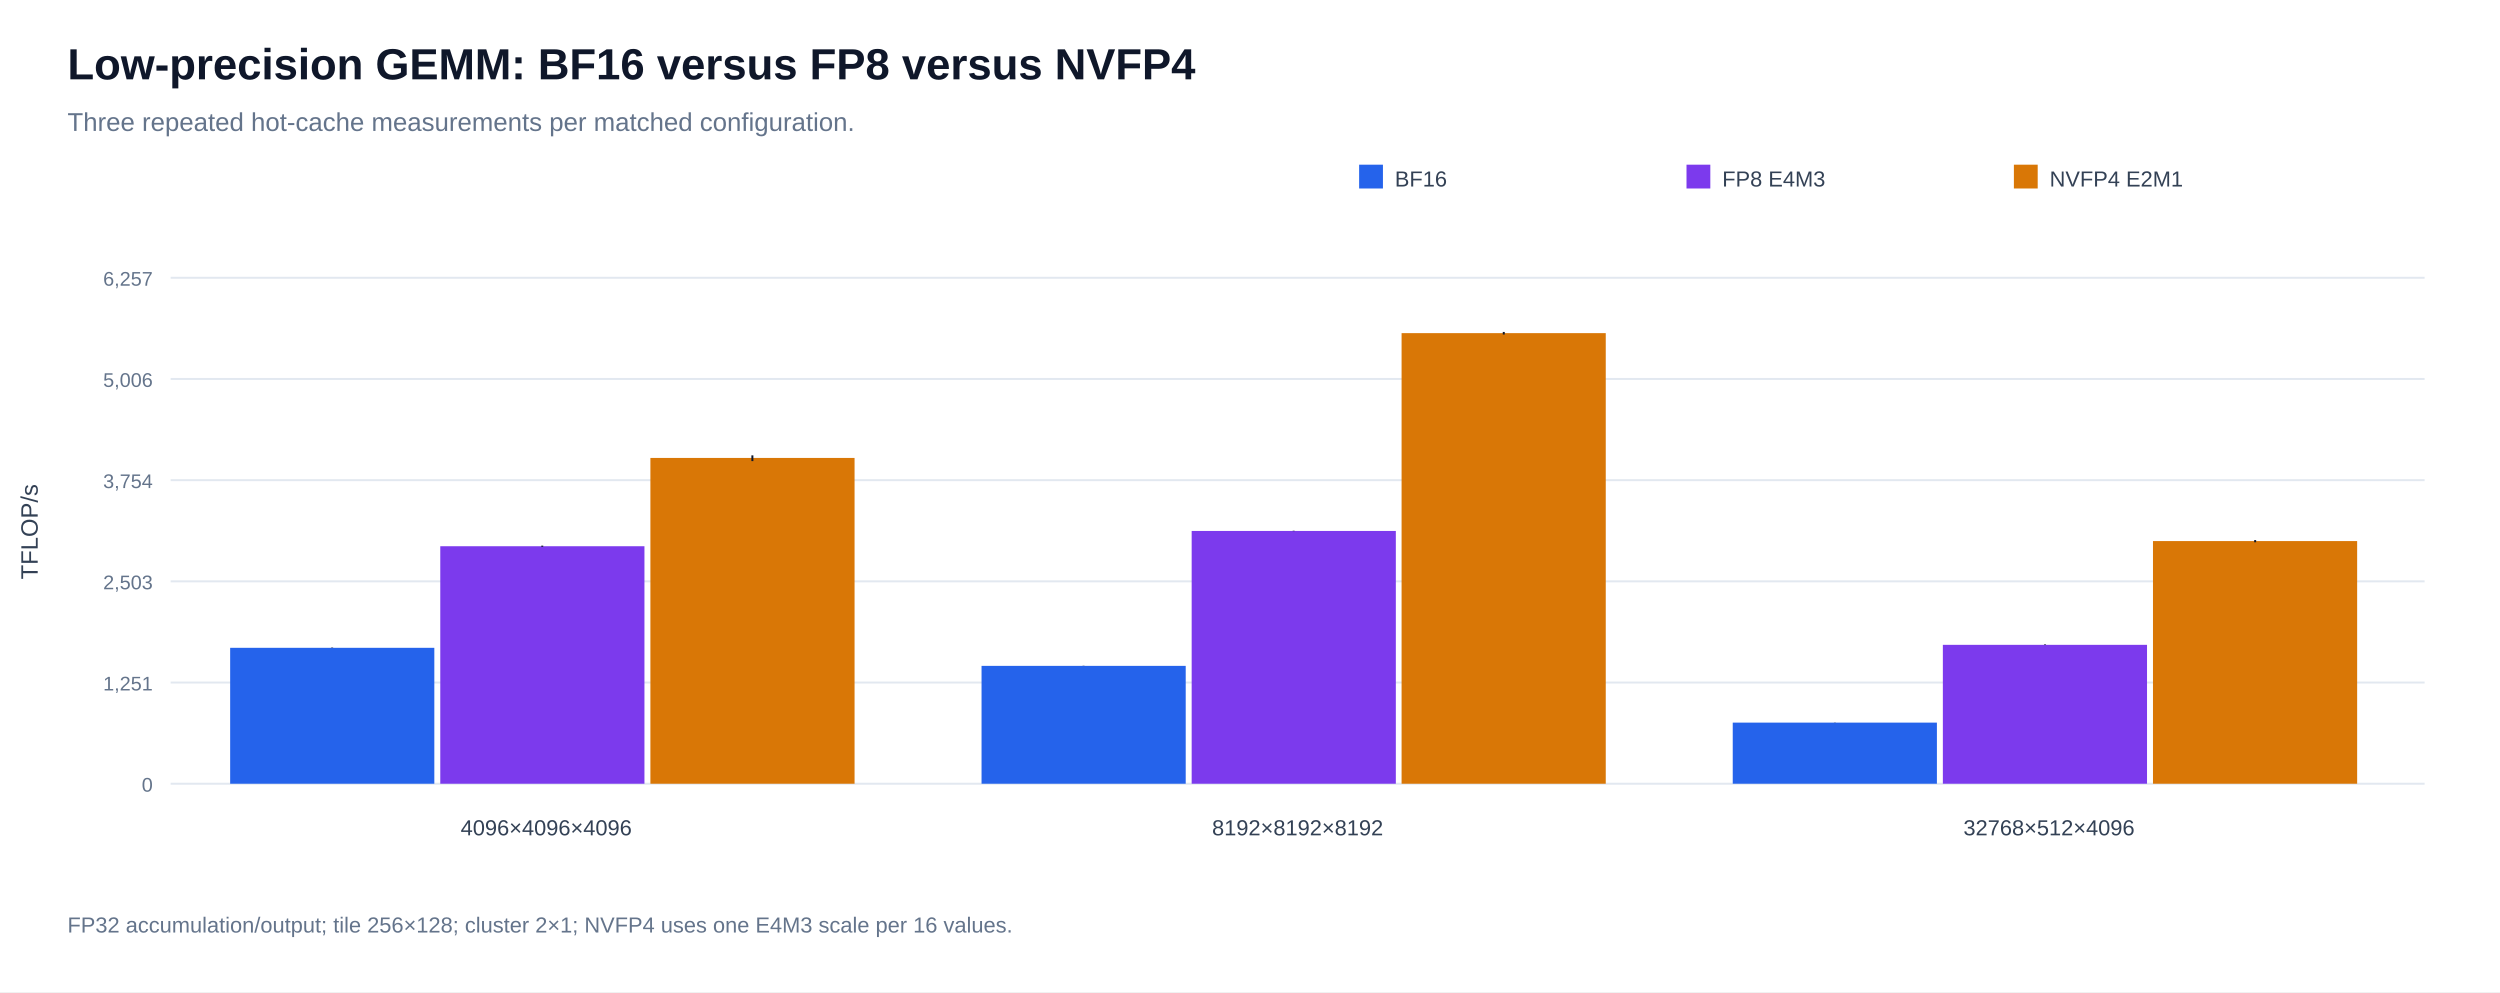
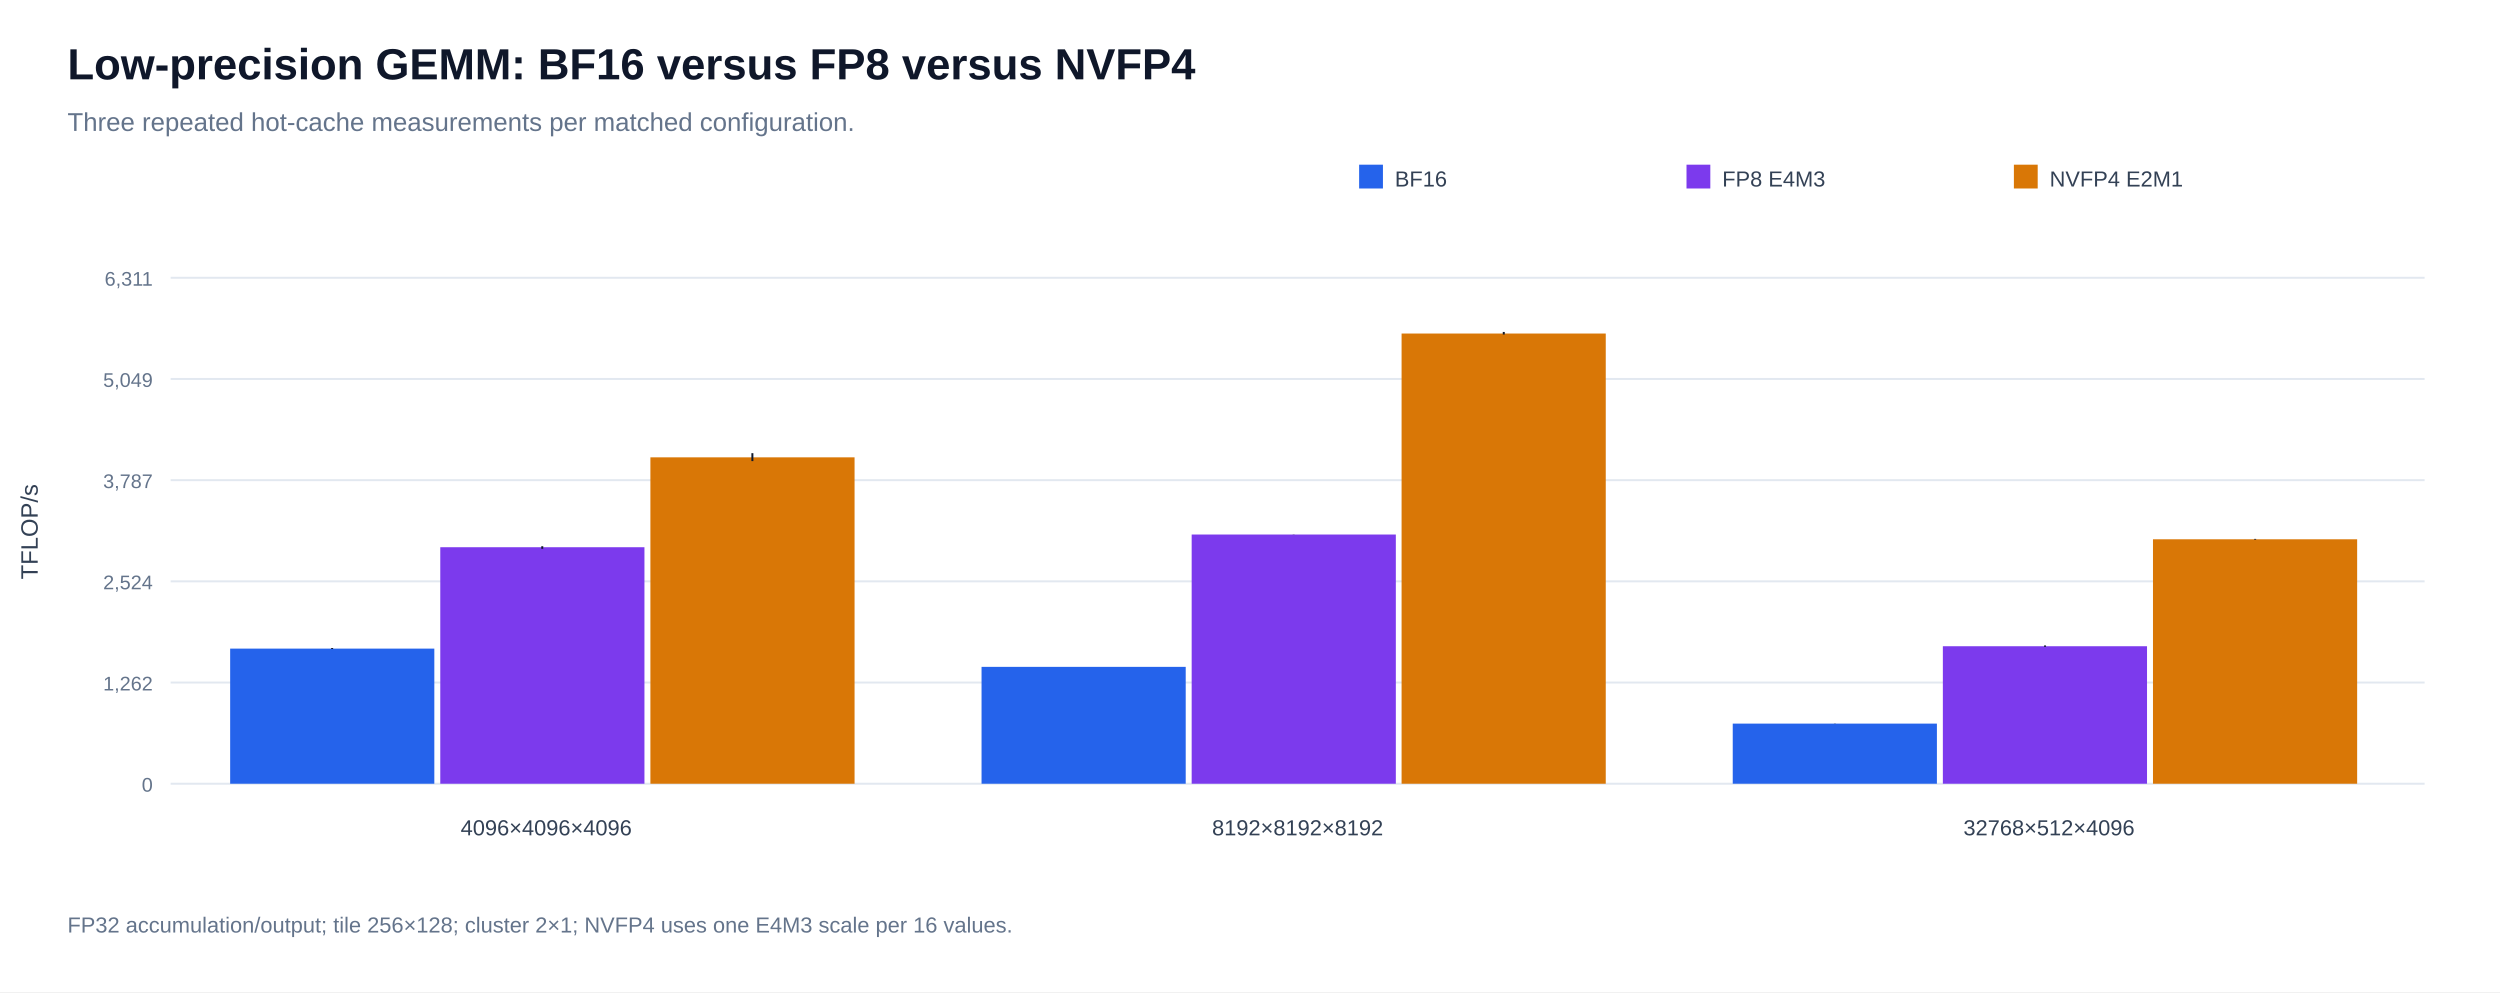
<svg xmlns="http://www.w3.org/2000/svg" width="1260" height="500" viewBox="0 0 1260 500" role="img" aria-label="Low-precision GEMM: BF16 versus FP8 versus NVFP4">
  <rect width="100%" height="100%" fill="#ffffff" />
  <text x="34.0" y="40.0" font-family="Arial, sans-serif" font-size="22" fill="#0f172a" font-weight="700">Low-precision GEMM: BF16 versus FP8 versus NVFP4</text>
  <text x="34.0" y="66.0" font-family="Arial, sans-serif" font-size="13" fill="#64748b">Three repeated hot-cache measurements per matched configuration.</text>
  <line x1="86" y1="395.0" x2="1222" y2="395.0" stroke="#e2e8f0" />
  <text x="77.0" y="399.0" font-family="Arial, sans-serif" font-size="10" fill="#64748b" text-anchor="end">0</text>
  <line x1="86" y1="344.0" x2="1222" y2="344.0" stroke="#e2e8f0" />
-   <text x="77.0" y="348.0" font-family="Arial, sans-serif" font-size="10" fill="#64748b" text-anchor="end">1,251</text>
+   <text x="77.0" y="348.0" font-family="Arial, sans-serif" font-size="10" fill="#64748b" text-anchor="end">1,262</text>
  <line x1="86" y1="293.0" x2="1222" y2="293.0" stroke="#e2e8f0" />
-   <text x="77.0" y="297.0" font-family="Arial, sans-serif" font-size="10" fill="#64748b" text-anchor="end">2,503</text>
+   <text x="77.0" y="297.0" font-family="Arial, sans-serif" font-size="10" fill="#64748b" text-anchor="end">2,524</text>
  <line x1="86" y1="242.0" x2="1222" y2="242.0" stroke="#e2e8f0" />
-   <text x="77.0" y="246.0" font-family="Arial, sans-serif" font-size="10" fill="#64748b" text-anchor="end">3,754</text>
+   <text x="77.0" y="246.0" font-family="Arial, sans-serif" font-size="10" fill="#64748b" text-anchor="end">3,787</text>
  <line x1="86" y1="191.0" x2="1222" y2="191.0" stroke="#e2e8f0" />
-   <text x="77.0" y="195.0" font-family="Arial, sans-serif" font-size="10" fill="#64748b" text-anchor="end">5,006</text>
+   <text x="77.0" y="195.0" font-family="Arial, sans-serif" font-size="10" fill="#64748b" text-anchor="end">5,049</text>
  <line x1="86" y1="140.0" x2="1222" y2="140.0" stroke="#e2e8f0" />
-   <text x="77.0" y="144.0" font-family="Arial, sans-serif" font-size="10" fill="#64748b" text-anchor="end">6,257</text>
+   <text x="77.0" y="144.0" font-family="Arial, sans-serif" font-size="10" fill="#64748b" text-anchor="end">6,311</text>
  <rect x="685" y="83" width="12" height="12" fill="#2563eb" />
  <text x="703.0" y="94.0" font-family="Arial, sans-serif" font-size="11" fill="#334155">BF16</text>
  <rect x="850" y="83" width="12" height="12" fill="#7c3aed" />
  <text x="868.0" y="94.0" font-family="Arial, sans-serif" font-size="11" fill="#334155">FP8 E4M3</text>
  <rect x="1015" y="83" width="12" height="12" fill="#d97706" />
  <text x="1033.0" y="94.0" font-family="Arial, sans-serif" font-size="11" fill="#334155">NVFP4 E2M1</text>
-   <rect x="116.0" y="326.5" width="102.9" height="68.5" fill="#2563eb" />
-   <line x1="167.4" y1="326.6" x2="167.4" y2="326.4" stroke="#0f172a" />
-   <rect x="221.9" y="275.3" width="102.9" height="119.7" fill="#7c3aed" />
-   <line x1="273.3" y1="275.6" x2="273.3" y2="275.0" stroke="#0f172a" />
-   <rect x="327.8" y="230.8" width="102.9" height="164.2" fill="#d97706" />
-   <line x1="379.2" y1="232.4" x2="379.2" y2="229.5" stroke="#0f172a" />
+   <rect x="116.0" y="326.9" width="102.9" height="68.1" fill="#2563eb" />
+   <line x1="167.4" y1="327.1" x2="167.4" y2="326.6" stroke="#0f172a" />
+   <rect x="221.9" y="275.8" width="102.9" height="119.2" fill="#7c3aed" />
+   <line x1="273.3" y1="276.6" x2="273.3" y2="275.3" stroke="#0f172a" />
+   <rect x="327.8" y="230.5" width="102.9" height="164.5" fill="#d97706" />
+   <line x1="379.2" y1="232.4" x2="379.2" y2="228.4" stroke="#0f172a" />
  <text x="275.3" y="421.0" font-family="Arial, sans-serif" font-size="11" fill="#334155" text-anchor="middle">4096×4096×4096</text>
-   <rect x="494.7" y="335.6" width="102.9" height="59.4" fill="#2563eb" />
-   <line x1="546.1" y1="335.6" x2="546.1" y2="335.5" stroke="#0f172a" />
-   <rect x="600.6" y="267.6" width="102.9" height="127.4" fill="#7c3aed" />
-   <line x1="652.0" y1="267.7" x2="652.0" y2="267.5" stroke="#0f172a" />
-   <rect x="706.4" y="167.9" width="102.9" height="227.1" fill="#d97706" />
+   <rect x="494.7" y="336.1" width="102.9" height="58.9" fill="#2563eb" />
+   <line x1="546.1" y1="336.1" x2="546.1" y2="336.1" stroke="#0f172a" />
+   <rect x="600.6" y="269.4" width="102.9" height="125.6" fill="#7c3aed" />
+   <line x1="652.0" y1="269.4" x2="652.0" y2="269.3" stroke="#0f172a" />
+   <rect x="706.4" y="168.1" width="102.9" height="226.9" fill="#d97706" />
  <line x1="757.9" y1="168.6" x2="757.9" y2="167.3" stroke="#0f172a" />
  <text x="654.0" y="421.0" font-family="Arial, sans-serif" font-size="11" fill="#334155" text-anchor="middle">8192×8192×8192</text>
-   <rect x="873.3" y="364.2" width="102.9" height="30.8" fill="#2563eb" />
-   <line x1="924.8" y1="364.2" x2="924.8" y2="364.1" stroke="#0f172a" />
-   <rect x="979.2" y="325.0" width="102.9" height="70.0" fill="#7c3aed" />
-   <line x1="1030.7" y1="325.1" x2="1030.7" y2="324.8" stroke="#0f172a" />
-   <rect x="1085.1" y="272.7" width="102.9" height="122.3" fill="#d97706" />
-   <line x1="1136.6" y1="273.3" x2="1136.6" y2="272.2" stroke="#0f172a" />
+   <rect x="873.3" y="364.7" width="102.9" height="30.3" fill="#2563eb" />
+   <line x1="924.8" y1="364.7" x2="924.8" y2="364.6" stroke="#0f172a" />
+   <rect x="979.2" y="325.7" width="102.9" height="69.3" fill="#7c3aed" />
+   <line x1="1030.7" y1="326.0" x2="1030.7" y2="325.3" stroke="#0f172a" />
+   <rect x="1085.1" y="271.8" width="102.9" height="123.2" fill="#d97706" />
+   <line x1="1136.6" y1="272.0" x2="1136.6" y2="271.6" stroke="#0f172a" />
  <text x="1032.7" y="421.0" font-family="Arial, sans-serif" font-size="11" fill="#334155" text-anchor="middle">32768×512×4096</text>
  <text x="19.0" y="268.0" font-family="Arial, sans-serif" font-size="12" fill="#334155" text-anchor="middle" transform="rotate(-90 19 268)">TFLOP/s</text>
  <text x="34.0" y="470.0" font-family="Arial, sans-serif" font-size="11" fill="#64748b">FP32 accumulation/output; tile 256×128; cluster 2×1; NVFP4 uses one E4M3 scale per 16 values.</text>
</svg>
